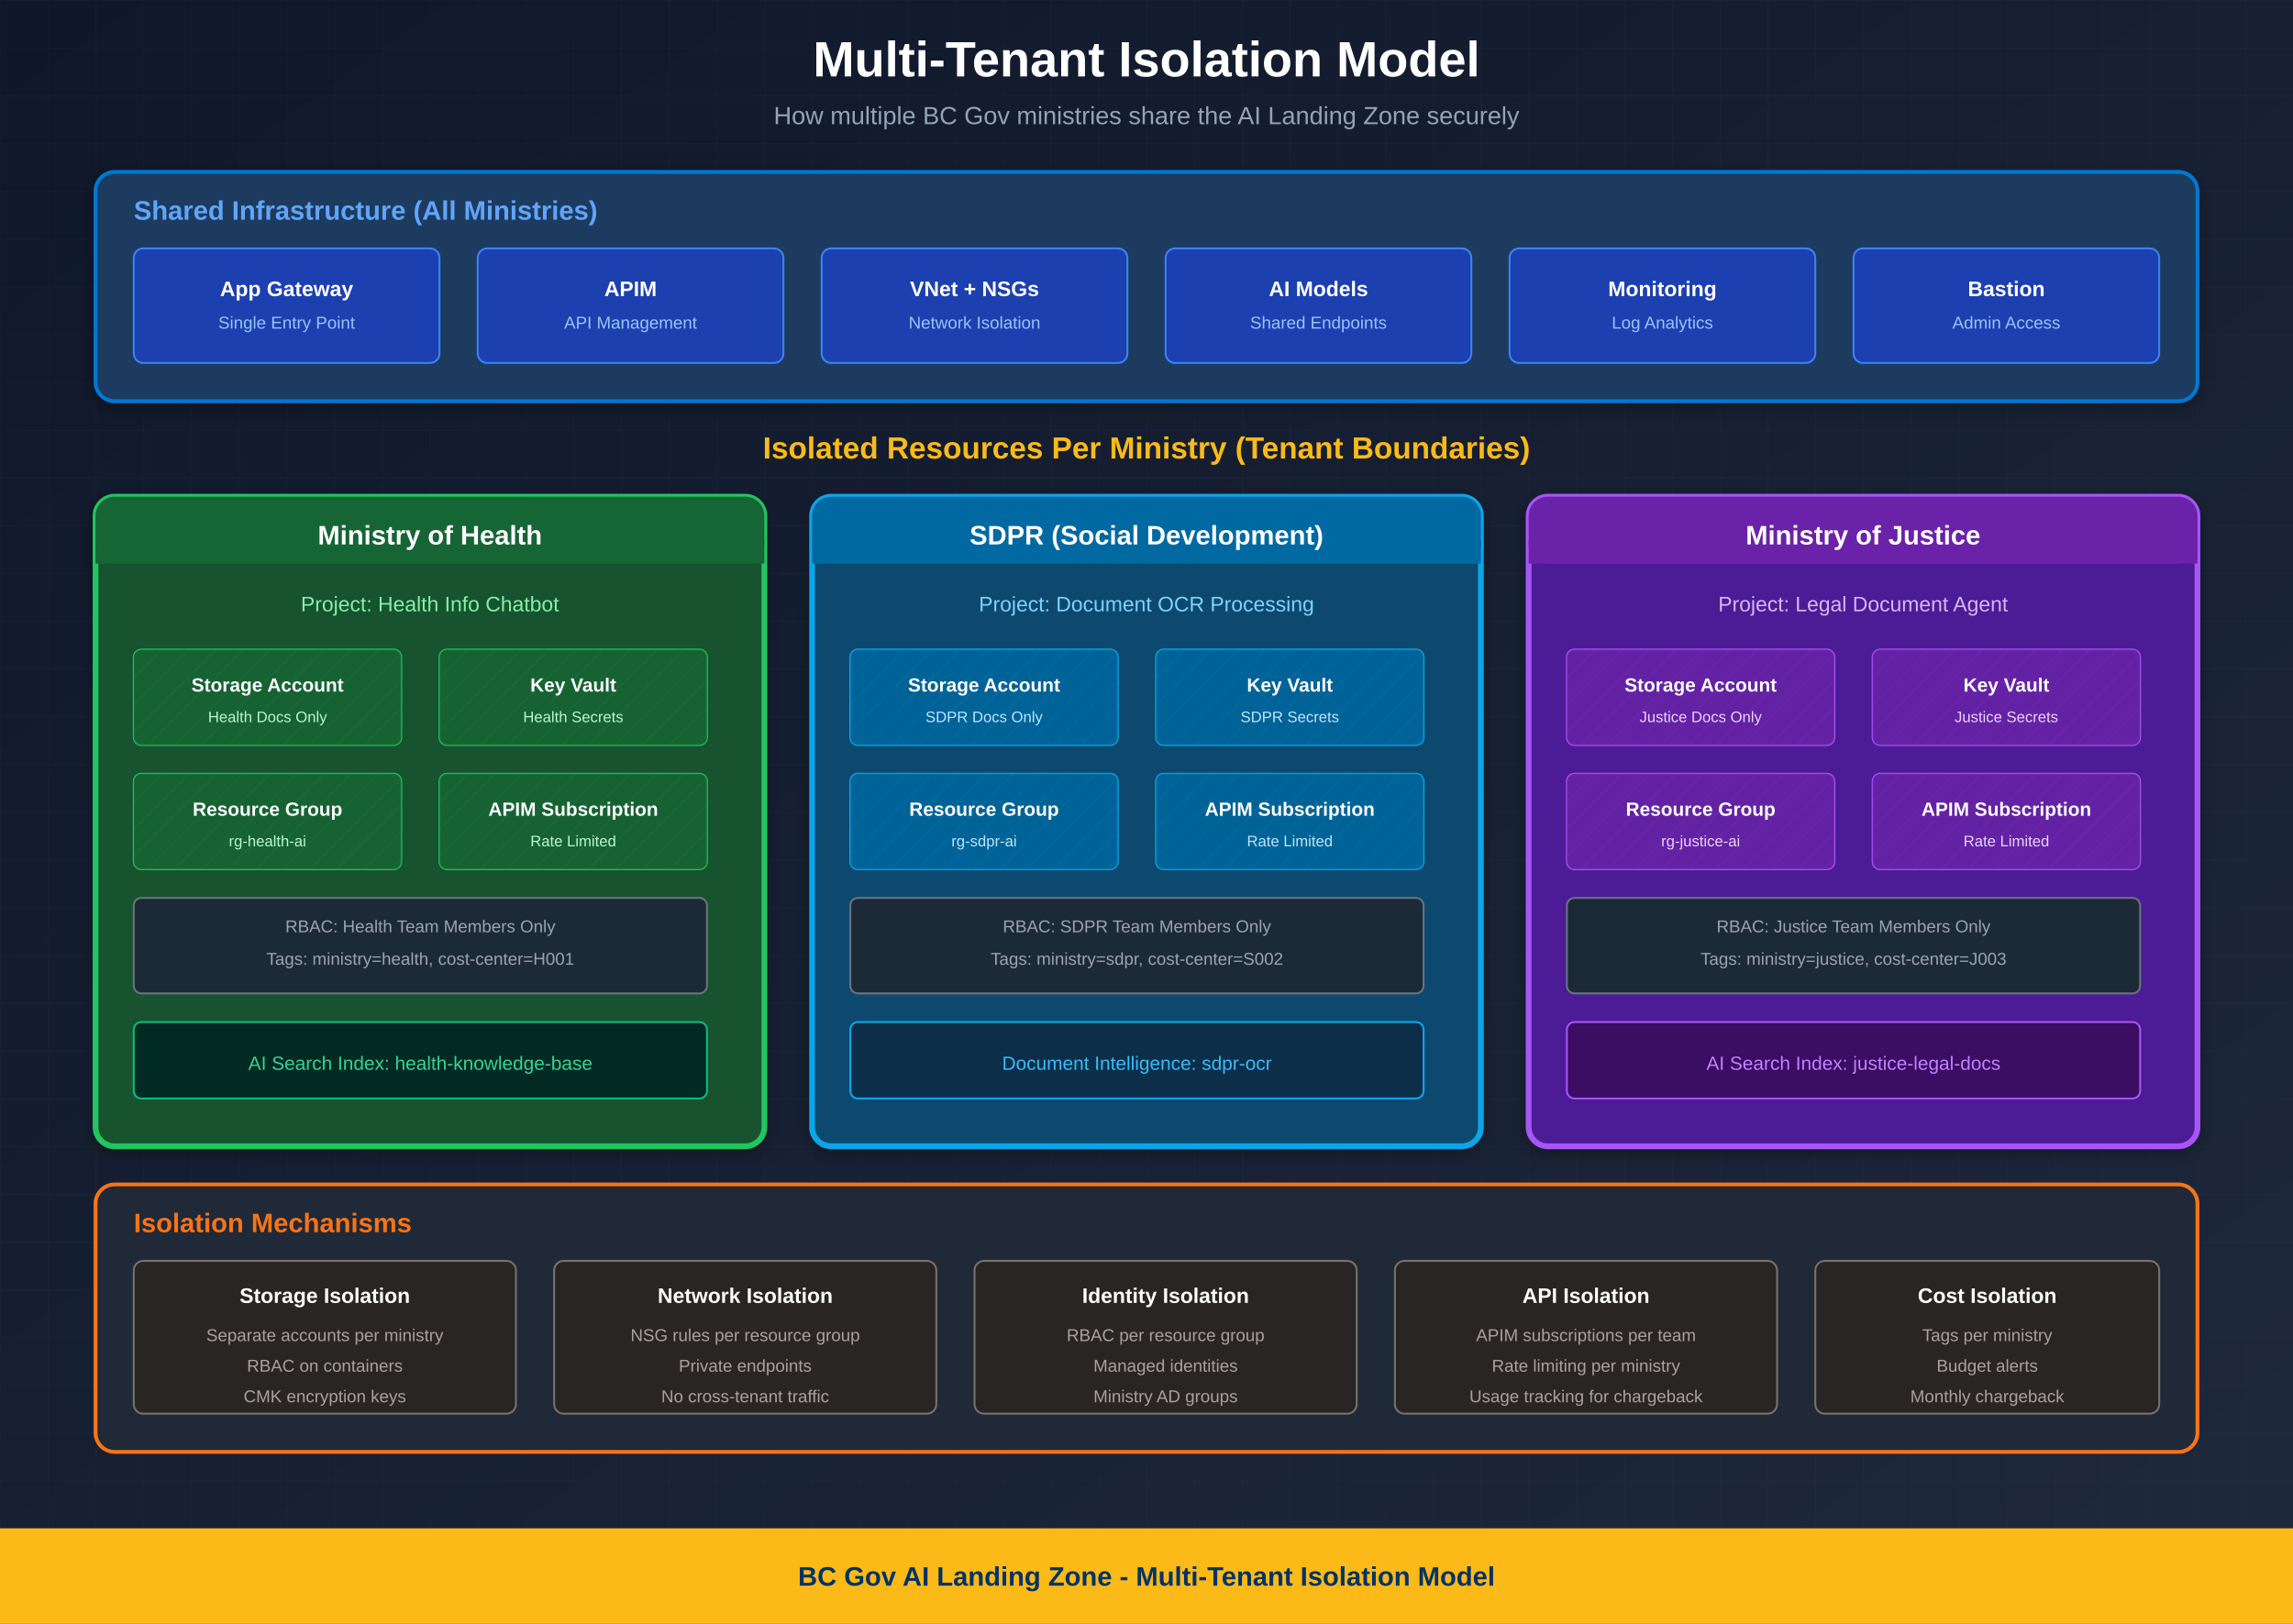
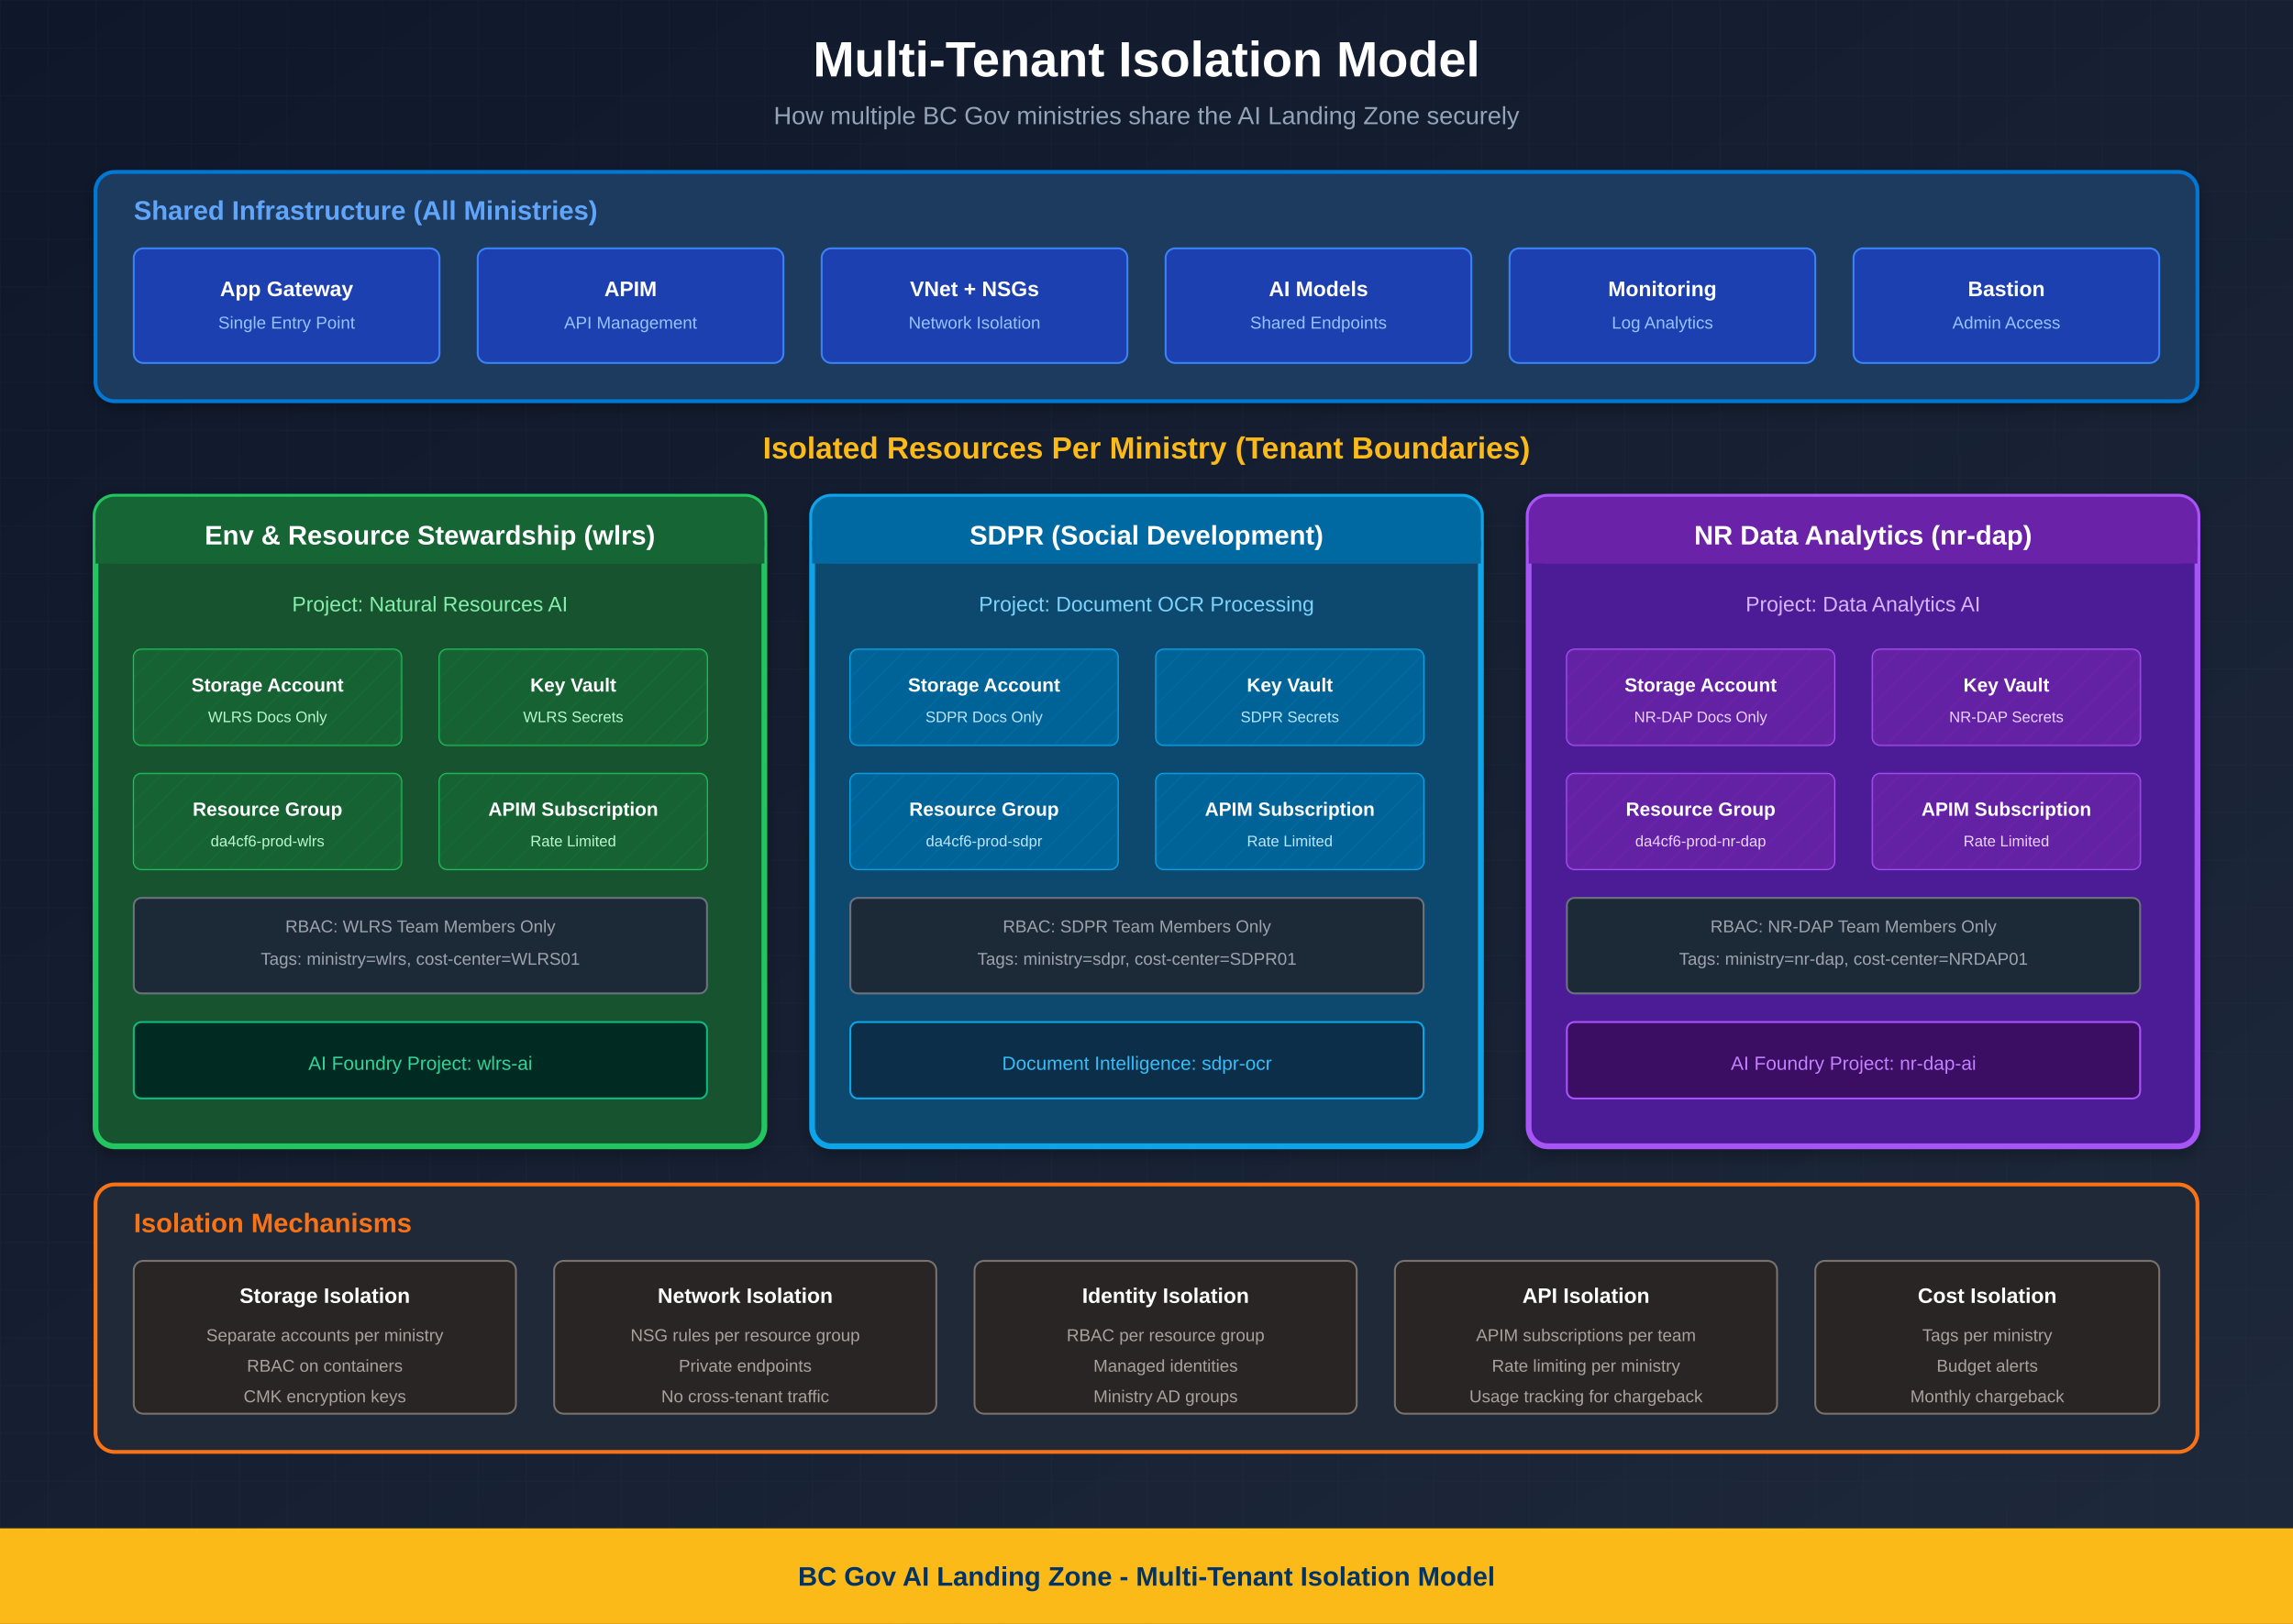
<svg xmlns="http://www.w3.org/2000/svg" viewBox="0 0 1200 850">
  <defs>
    <linearGradient id="bgGrad" x1="0%" y1="0%" x2="100%" y2="100%">
      <stop offset="0%" style="stop-color:#0f172a" />
      <stop offset="100%" style="stop-color:#1e293b" />
    </linearGradient>
    <filter id="shadow">
      <feDropShadow dx="0" dy="3" stdDeviation="4" flood-opacity="0.3" />
    </filter>
    <pattern id="stripes-a" patternUnits="userSpaceOnUse" width="10" height="10" patternTransform="rotate(45)">
      <line x1="0" y="0" x2="0" y2="10" stroke="#22c55e" stroke-width="2" opacity="0.3" />
    </pattern>
    <pattern id="stripes-b" patternUnits="userSpaceOnUse" width="10" height="10" patternTransform="rotate(45)">
      <line x1="0" y="0" x2="0" y2="10" stroke="#0ea5e9" stroke-width="2" opacity="0.3" />
    </pattern>
    <pattern id="stripes-c" patternUnits="userSpaceOnUse" width="10" height="10" patternTransform="rotate(45)">
      <line x1="0" y="0" x2="0" y2="10" stroke="#a855f7" stroke-width="2" opacity="0.3" />
    </pattern>
  </defs>
  <rect width="1200" height="850" fill="url(#bgGrad)" />
  <pattern id="grid" width="25" height="25" patternUnits="userSpaceOnUse">
    <path d="M 25 0 L 0 0 0 25" fill="none" stroke="#334155" stroke-width="0.5" opacity="0.2" />
  </pattern>
  <rect width="1200" height="850" fill="url(#grid)" />
  <text x="600" y="40" text-anchor="middle" font-family="Arial, sans-serif" font-size="26" font-weight="bold" fill="white">Multi-Tenant Isolation Model</text>
  <text x="600" y="65" text-anchor="middle" font-family="Arial, sans-serif" font-size="13" fill="#94a3b8">How multiple BC Gov ministries share the AI Landing Zone securely</text>
  <g filter="url(#shadow)">
    <rect x="50" y="90" width="1100" height="120" rx="10" fill="#1e3a5f" stroke="#0078d4" stroke-width="2" />
    <text x="70" y="115" font-family="Arial, sans-serif" font-size="14" font-weight="bold" fill="#60a5fa">Shared Infrastructure (All Ministries)</text>
    <g transform="translate(70, 130)">
      <rect x="0" y="0" width="160" height="60" rx="5" fill="#1e40af" stroke="#3b82f6" stroke-width="1" />
      <text x="80" y="25" text-anchor="middle" font-family="Arial, sans-serif" font-size="11" font-weight="bold" fill="white">App Gateway</text>
      <text x="80" y="42" text-anchor="middle" font-family="Arial, sans-serif" font-size="9" fill="#93c5fd">Single Entry Point</text>
    </g>
    <g transform="translate(250, 130)">
      <rect x="0" y="0" width="160" height="60" rx="5" fill="#1e40af" stroke="#3b82f6" stroke-width="1" />
      <text x="80" y="25" text-anchor="middle" font-family="Arial, sans-serif" font-size="11" font-weight="bold" fill="white">APIM</text>
      <text x="80" y="42" text-anchor="middle" font-family="Arial, sans-serif" font-size="9" fill="#93c5fd">API Management</text>
    </g>
    <g transform="translate(430, 130)">
      <rect x="0" y="0" width="160" height="60" rx="5" fill="#1e40af" stroke="#3b82f6" stroke-width="1" />
      <text x="80" y="25" text-anchor="middle" font-family="Arial, sans-serif" font-size="11" font-weight="bold" fill="white">VNet + NSGs</text>
      <text x="80" y="42" text-anchor="middle" font-family="Arial, sans-serif" font-size="9" fill="#93c5fd">Network Isolation</text>
    </g>
    <g transform="translate(610, 130)">
      <rect x="0" y="0" width="160" height="60" rx="5" fill="#1e40af" stroke="#3b82f6" stroke-width="1" />
      <text x="80" y="25" text-anchor="middle" font-family="Arial, sans-serif" font-size="11" font-weight="bold" fill="white">AI Models</text>
      <text x="80" y="42" text-anchor="middle" font-family="Arial, sans-serif" font-size="9" fill="#93c5fd">Shared Endpoints</text>
    </g>
    <g transform="translate(790, 130)">
      <rect x="0" y="0" width="160" height="60" rx="5" fill="#1e40af" stroke="#3b82f6" stroke-width="1" />
      <text x="80" y="25" text-anchor="middle" font-family="Arial, sans-serif" font-size="11" font-weight="bold" fill="white">Monitoring</text>
      <text x="80" y="42" text-anchor="middle" font-family="Arial, sans-serif" font-size="9" fill="#93c5fd">Log Analytics</text>
    </g>
    <g transform="translate(970, 130)">
      <rect x="0" y="0" width="160" height="60" rx="5" fill="#1e40af" stroke="#3b82f6" stroke-width="1" />
      <text x="80" y="25" text-anchor="middle" font-family="Arial, sans-serif" font-size="11" font-weight="bold" fill="white">Bastion</text>
      <text x="80" y="42" text-anchor="middle" font-family="Arial, sans-serif" font-size="9" fill="#93c5fd">Admin Access</text>
    </g>
  </g>
  <text x="600" y="240" text-anchor="middle" font-family="Arial, sans-serif" font-size="16" font-weight="bold" fill="#fcba19">Isolated Resources Per Ministry (Tenant Boundaries)</text>
  <g filter="url(#shadow)">
    <rect x="50" y="260" width="350" height="340" rx="10" fill="#14532d" stroke="#22c55e" stroke-width="3" />
    <rect x="50" y="260" width="350" height="35" rx="10" fill="#166534" />
    <rect x="50" y="283" width="350" height="12" fill="#166534" />
-     <text x="225" y="285" text-anchor="middle" font-family="Arial, sans-serif" font-size="14" font-weight="bold" fill="white">Ministry of Health</text>
-     <text x="225" y="320" text-anchor="middle" font-family="Arial, sans-serif" font-size="11" fill="#86efac">Project: Health Info Chatbot</text>
+     <text x="225" y="285" text-anchor="middle" font-family="Arial, sans-serif" font-size="14" font-weight="bold" fill="white">Env &amp; Resource Stewardship (wlrs)</text>
+     <text x="225" y="320" text-anchor="middle" font-family="Arial, sans-serif" font-size="11" fill="#86efac">Project: Natural Resources AI</text>
    <g transform="translate(70, 340)">
      <rect x="0" y="0" width="140" height="50" rx="4" fill="url(#stripes-a)" stroke="#22c55e" stroke-width="1" />
      <rect x="0" y="0" width="140" height="50" rx="4" fill="#166534" fill-opacity="0.8" />
      <text x="70" y="22" text-anchor="middle" font-family="Arial, sans-serif" font-size="10" font-weight="bold" fill="white">Storage Account</text>
-       <text x="70" y="38" text-anchor="middle" font-family="Arial, sans-serif" font-size="8" fill="#bbf7d0">Health Docs Only</text>
+       <text x="70" y="38" text-anchor="middle" font-family="Arial, sans-serif" font-size="8" fill="#bbf7d0">WLRS Docs Only</text>
    </g>
    <g transform="translate(230, 340)">
      <rect x="0" y="0" width="140" height="50" rx="4" fill="url(#stripes-a)" stroke="#22c55e" stroke-width="1" />
      <rect x="0" y="0" width="140" height="50" rx="4" fill="#166534" fill-opacity="0.8" />
      <text x="70" y="22" text-anchor="middle" font-family="Arial, sans-serif" font-size="10" font-weight="bold" fill="white">Key Vault</text>
-       <text x="70" y="38" text-anchor="middle" font-family="Arial, sans-serif" font-size="8" fill="#bbf7d0">Health Secrets</text>
+       <text x="70" y="38" text-anchor="middle" font-family="Arial, sans-serif" font-size="8" fill="#bbf7d0">WLRS Secrets</text>
    </g>
    <g transform="translate(70, 405)">
      <rect x="0" y="0" width="140" height="50" rx="4" fill="url(#stripes-a)" stroke="#22c55e" stroke-width="1" />
      <rect x="0" y="0" width="140" height="50" rx="4" fill="#166534" fill-opacity="0.8" />
      <text x="70" y="22" text-anchor="middle" font-family="Arial, sans-serif" font-size="10" font-weight="bold" fill="white">Resource Group</text>
-       <text x="70" y="38" text-anchor="middle" font-family="Arial, sans-serif" font-size="8" fill="#bbf7d0">rg-health-ai</text>
+       <text x="70" y="38" text-anchor="middle" font-family="Arial, sans-serif" font-size="8" fill="#bbf7d0">da4cf6-prod-wlrs</text>
    </g>
    <g transform="translate(230, 405)">
      <rect x="0" y="0" width="140" height="50" rx="4" fill="url(#stripes-a)" stroke="#22c55e" stroke-width="1" />
      <rect x="0" y="0" width="140" height="50" rx="4" fill="#166534" fill-opacity="0.8" />
      <text x="70" y="22" text-anchor="middle" font-family="Arial, sans-serif" font-size="10" font-weight="bold" fill="white">APIM Subscription</text>
      <text x="70" y="38" text-anchor="middle" font-family="Arial, sans-serif" font-size="8" fill="#bbf7d0">Rate Limited</text>
    </g>
    <g transform="translate(70, 470)">
      <rect x="0" y="0" width="300" height="50" rx="4" fill="#1f2937" stroke="#6b7280" stroke-width="1" />
-       <text x="150" y="18" text-anchor="middle" font-family="Arial, sans-serif" font-size="9" fill="#9ca3af">RBAC: Health Team Members Only</text>
-       <text x="150" y="35" text-anchor="middle" font-family="Arial, sans-serif" font-size="9" fill="#9ca3af">Tags: ministry=health, cost-center=H001</text>
+       <text x="150" y="18" text-anchor="middle" font-family="Arial, sans-serif" font-size="9" fill="#9ca3af">RBAC: WLRS Team Members Only</text>
+       <text x="150" y="35" text-anchor="middle" font-family="Arial, sans-serif" font-size="9" fill="#9ca3af">Tags: ministry=wlrs, cost-center=WLRS01</text>
    </g>
    <g transform="translate(70, 535)">
      <rect x="0" y="0" width="300" height="40" rx="4" fill="#022c22" stroke="#10b981" stroke-width="1" />
-       <text x="150" y="25" text-anchor="middle" font-family="Arial, sans-serif" font-size="10" fill="#34d399">AI Search Index: health-knowledge-base</text>
+       <text x="150" y="25" text-anchor="middle" font-family="Arial, sans-serif" font-size="10" fill="#34d399">AI Foundry Project: wlrs-ai</text>
    </g>
  </g>
  <g filter="url(#shadow)">
    <rect x="425" y="260" width="350" height="340" rx="10" fill="#0c4a6e" stroke="#0ea5e9" stroke-width="3" />
    <rect x="425" y="260" width="350" height="35" rx="10" fill="#0369a1" />
    <rect x="425" y="283" width="350" height="12" fill="#0369a1" />
    <text x="600" y="285" text-anchor="middle" font-family="Arial, sans-serif" font-size="14" font-weight="bold" fill="white">SDPR (Social Development)</text>
    <text x="600" y="320" text-anchor="middle" font-family="Arial, sans-serif" font-size="11" fill="#7dd3fc">Project: Document OCR Processing</text>
    <g transform="translate(445, 340)">
      <rect x="0" y="0" width="140" height="50" rx="4" fill="url(#stripes-b)" stroke="#0ea5e9" stroke-width="1" />
      <rect x="0" y="0" width="140" height="50" rx="4" fill="#0369a1" fill-opacity="0.8" />
      <text x="70" y="22" text-anchor="middle" font-family="Arial, sans-serif" font-size="10" font-weight="bold" fill="white">Storage Account</text>
      <text x="70" y="38" text-anchor="middle" font-family="Arial, sans-serif" font-size="8" fill="#bae6fd">SDPR Docs Only</text>
    </g>
    <g transform="translate(605, 340)">
      <rect x="0" y="0" width="140" height="50" rx="4" fill="url(#stripes-b)" stroke="#0ea5e9" stroke-width="1" />
      <rect x="0" y="0" width="140" height="50" rx="4" fill="#0369a1" fill-opacity="0.8" />
      <text x="70" y="22" text-anchor="middle" font-family="Arial, sans-serif" font-size="10" font-weight="bold" fill="white">Key Vault</text>
      <text x="70" y="38" text-anchor="middle" font-family="Arial, sans-serif" font-size="8" fill="#bae6fd">SDPR Secrets</text>
    </g>
    <g transform="translate(445, 405)">
      <rect x="0" y="0" width="140" height="50" rx="4" fill="url(#stripes-b)" stroke="#0ea5e9" stroke-width="1" />
      <rect x="0" y="0" width="140" height="50" rx="4" fill="#0369a1" fill-opacity="0.8" />
      <text x="70" y="22" text-anchor="middle" font-family="Arial, sans-serif" font-size="10" font-weight="bold" fill="white">Resource Group</text>
-       <text x="70" y="38" text-anchor="middle" font-family="Arial, sans-serif" font-size="8" fill="#bae6fd">rg-sdpr-ai</text>
+       <text x="70" y="38" text-anchor="middle" font-family="Arial, sans-serif" font-size="8" fill="#bae6fd">da4cf6-prod-sdpr</text>
    </g>
    <g transform="translate(605, 405)">
      <rect x="0" y="0" width="140" height="50" rx="4" fill="url(#stripes-b)" stroke="#0ea5e9" stroke-width="1" />
      <rect x="0" y="0" width="140" height="50" rx="4" fill="#0369a1" fill-opacity="0.8" />
      <text x="70" y="22" text-anchor="middle" font-family="Arial, sans-serif" font-size="10" font-weight="bold" fill="white">APIM Subscription</text>
      <text x="70" y="38" text-anchor="middle" font-family="Arial, sans-serif" font-size="8" fill="#bae6fd">Rate Limited</text>
    </g>
    <g transform="translate(445, 470)">
      <rect x="0" y="0" width="300" height="50" rx="4" fill="#1f2937" stroke="#6b7280" stroke-width="1" />
      <text x="150" y="18" text-anchor="middle" font-family="Arial, sans-serif" font-size="9" fill="#9ca3af">RBAC: SDPR Team Members Only</text>
-       <text x="150" y="35" text-anchor="middle" font-family="Arial, sans-serif" font-size="9" fill="#9ca3af">Tags: ministry=sdpr, cost-center=S002</text>
+       <text x="150" y="35" text-anchor="middle" font-family="Arial, sans-serif" font-size="9" fill="#9ca3af">Tags: ministry=sdpr, cost-center=SDPR01</text>
    </g>
    <g transform="translate(445, 535)">
      <rect x="0" y="0" width="300" height="40" rx="4" fill="#082f49" stroke="#0ea5e9" stroke-width="1" />
      <text x="150" y="25" text-anchor="middle" font-family="Arial, sans-serif" font-size="10" fill="#38bdf8">Document Intelligence: sdpr-ocr</text>
    </g>
  </g>
  <g filter="url(#shadow)">
    <rect x="800" y="260" width="350" height="340" rx="10" fill="#4c1d95" stroke="#a855f7" stroke-width="3" />
    <rect x="800" y="260" width="350" height="35" rx="10" fill="#6b21a8" />
    <rect x="800" y="283" width="350" height="12" fill="#6b21a8" />
-     <text x="975" y="285" text-anchor="middle" font-family="Arial, sans-serif" font-size="14" font-weight="bold" fill="white">Ministry of Justice</text>
-     <text x="975" y="320" text-anchor="middle" font-family="Arial, sans-serif" font-size="11" fill="#d8b4fe">Project: Legal Document Agent</text>
+     <text x="975" y="285" text-anchor="middle" font-family="Arial, sans-serif" font-size="14" font-weight="bold" fill="white">NR Data Analytics (nr-dap)</text>
+     <text x="975" y="320" text-anchor="middle" font-family="Arial, sans-serif" font-size="11" fill="#d8b4fe">Project: Data Analytics AI</text>
    <g transform="translate(820, 340)">
      <rect x="0" y="0" width="140" height="50" rx="4" fill="url(#stripes-c)" stroke="#a855f7" stroke-width="1" />
      <rect x="0" y="0" width="140" height="50" rx="4" fill="#6b21a8" fill-opacity="0.8" />
      <text x="70" y="22" text-anchor="middle" font-family="Arial, sans-serif" font-size="10" font-weight="bold" fill="white">Storage Account</text>
-       <text x="70" y="38" text-anchor="middle" font-family="Arial, sans-serif" font-size="8" fill="#e9d5ff">Justice Docs Only</text>
+       <text x="70" y="38" text-anchor="middle" font-family="Arial, sans-serif" font-size="8" fill="#e9d5ff">NR-DAP Docs Only</text>
    </g>
    <g transform="translate(980, 340)">
      <rect x="0" y="0" width="140" height="50" rx="4" fill="url(#stripes-c)" stroke="#a855f7" stroke-width="1" />
      <rect x="0" y="0" width="140" height="50" rx="4" fill="#6b21a8" fill-opacity="0.8" />
      <text x="70" y="22" text-anchor="middle" font-family="Arial, sans-serif" font-size="10" font-weight="bold" fill="white">Key Vault</text>
-       <text x="70" y="38" text-anchor="middle" font-family="Arial, sans-serif" font-size="8" fill="#e9d5ff">Justice Secrets</text>
+       <text x="70" y="38" text-anchor="middle" font-family="Arial, sans-serif" font-size="8" fill="#e9d5ff">NR-DAP Secrets</text>
    </g>
    <g transform="translate(820, 405)">
      <rect x="0" y="0" width="140" height="50" rx="4" fill="url(#stripes-c)" stroke="#a855f7" stroke-width="1" />
      <rect x="0" y="0" width="140" height="50" rx="4" fill="#6b21a8" fill-opacity="0.8" />
      <text x="70" y="22" text-anchor="middle" font-family="Arial, sans-serif" font-size="10" font-weight="bold" fill="white">Resource Group</text>
-       <text x="70" y="38" text-anchor="middle" font-family="Arial, sans-serif" font-size="8" fill="#e9d5ff">rg-justice-ai</text>
+       <text x="70" y="38" text-anchor="middle" font-family="Arial, sans-serif" font-size="8" fill="#e9d5ff">da4cf6-prod-nr-dap</text>
    </g>
    <g transform="translate(980, 405)">
      <rect x="0" y="0" width="140" height="50" rx="4" fill="url(#stripes-c)" stroke="#a855f7" stroke-width="1" />
      <rect x="0" y="0" width="140" height="50" rx="4" fill="#6b21a8" fill-opacity="0.8" />
      <text x="70" y="22" text-anchor="middle" font-family="Arial, sans-serif" font-size="10" font-weight="bold" fill="white">APIM Subscription</text>
      <text x="70" y="38" text-anchor="middle" font-family="Arial, sans-serif" font-size="8" fill="#e9d5ff">Rate Limited</text>
    </g>
    <g transform="translate(820, 470)">
      <rect x="0" y="0" width="300" height="50" rx="4" fill="#1f2937" stroke="#6b7280" stroke-width="1" />
-       <text x="150" y="18" text-anchor="middle" font-family="Arial, sans-serif" font-size="9" fill="#9ca3af">RBAC: Justice Team Members Only</text>
-       <text x="150" y="35" text-anchor="middle" font-family="Arial, sans-serif" font-size="9" fill="#9ca3af">Tags: ministry=justice, cost-center=J003</text>
+       <text x="150" y="18" text-anchor="middle" font-family="Arial, sans-serif" font-size="9" fill="#9ca3af">RBAC: NR-DAP Team Members Only</text>
+       <text x="150" y="35" text-anchor="middle" font-family="Arial, sans-serif" font-size="9" fill="#9ca3af">Tags: ministry=nr-dap, cost-center=NRDAP01</text>
    </g>
    <g transform="translate(820, 535)">
      <rect x="0" y="0" width="300" height="40" rx="4" fill="#3b0764" stroke="#a855f7" stroke-width="1" />
-       <text x="150" y="25" text-anchor="middle" font-family="Arial, sans-serif" font-size="10" fill="#c084fc">AI Search Index: justice-legal-docs</text>
+       <text x="150" y="25" text-anchor="middle" font-family="Arial, sans-serif" font-size="10" fill="#c084fc">AI Foundry Project: nr-dap-ai</text>
    </g>
  </g>
  <rect x="50" y="620" width="1100" height="140" rx="10" fill="#1f2937" stroke="#f97316" stroke-width="2" />
  <text x="70" y="645" font-family="Arial, sans-serif" font-size="14" font-weight="bold" fill="#f97316">Isolation Mechanisms</text>
  <g transform="translate(70, 660)">
    <rect x="0" y="0" width="200" height="80" rx="5" fill="#292524" stroke="#78716c" stroke-width="1" />
    <text x="100" y="22" text-anchor="middle" font-family="Arial, sans-serif" font-size="11" font-weight="bold" fill="white">Storage Isolation</text>
    <text x="100" y="42" text-anchor="middle" font-family="Arial, sans-serif" font-size="9" fill="#a8a29e">Separate accounts per ministry</text>
    <text x="100" y="58" text-anchor="middle" font-family="Arial, sans-serif" font-size="9" fill="#a8a29e">RBAC on containers</text>
    <text x="100" y="74" text-anchor="middle" font-family="Arial, sans-serif" font-size="9" fill="#a8a29e">CMK encryption keys</text>
  </g>
  <g transform="translate(290, 660)">
    <rect x="0" y="0" width="200" height="80" rx="5" fill="#292524" stroke="#78716c" stroke-width="1" />
    <text x="100" y="22" text-anchor="middle" font-family="Arial, sans-serif" font-size="11" font-weight="bold" fill="white">Network Isolation</text>
    <text x="100" y="42" text-anchor="middle" font-family="Arial, sans-serif" font-size="9" fill="#a8a29e">NSG rules per resource group</text>
    <text x="100" y="58" text-anchor="middle" font-family="Arial, sans-serif" font-size="9" fill="#a8a29e">Private endpoints</text>
    <text x="100" y="74" text-anchor="middle" font-family="Arial, sans-serif" font-size="9" fill="#a8a29e">No cross-tenant traffic</text>
  </g>
  <g transform="translate(510, 660)">
    <rect x="0" y="0" width="200" height="80" rx="5" fill="#292524" stroke="#78716c" stroke-width="1" />
    <text x="100" y="22" text-anchor="middle" font-family="Arial, sans-serif" font-size="11" font-weight="bold" fill="white">Identity Isolation</text>
    <text x="100" y="42" text-anchor="middle" font-family="Arial, sans-serif" font-size="9" fill="#a8a29e">RBAC per resource group</text>
    <text x="100" y="58" text-anchor="middle" font-family="Arial, sans-serif" font-size="9" fill="#a8a29e">Managed identities</text>
    <text x="100" y="74" text-anchor="middle" font-family="Arial, sans-serif" font-size="9" fill="#a8a29e">Ministry AD groups</text>
  </g>
  <g transform="translate(730, 660)">
    <rect x="0" y="0" width="200" height="80" rx="5" fill="#292524" stroke="#78716c" stroke-width="1" />
    <text x="100" y="22" text-anchor="middle" font-family="Arial, sans-serif" font-size="11" font-weight="bold" fill="white">API Isolation</text>
    <text x="100" y="42" text-anchor="middle" font-family="Arial, sans-serif" font-size="9" fill="#a8a29e">APIM subscriptions per team</text>
    <text x="100" y="58" text-anchor="middle" font-family="Arial, sans-serif" font-size="9" fill="#a8a29e">Rate limiting per ministry</text>
    <text x="100" y="74" text-anchor="middle" font-family="Arial, sans-serif" font-size="9" fill="#a8a29e">Usage tracking for chargeback</text>
  </g>
  <g transform="translate(950, 660)">
    <rect x="0" y="0" width="180" height="80" rx="5" fill="#292524" stroke="#78716c" stroke-width="1" />
    <text x="90" y="22" text-anchor="middle" font-family="Arial, sans-serif" font-size="11" font-weight="bold" fill="white">Cost Isolation</text>
    <text x="90" y="42" text-anchor="middle" font-family="Arial, sans-serif" font-size="9" fill="#a8a29e">Tags per ministry</text>
    <text x="90" y="58" text-anchor="middle" font-family="Arial, sans-serif" font-size="9" fill="#a8a29e">Budget alerts</text>
    <text x="90" y="74" text-anchor="middle" font-family="Arial, sans-serif" font-size="9" fill="#a8a29e">Monthly chargeback</text>
  </g>
  <rect x="0" y="800" width="1200" height="50" fill="#fcba19" />
  <text x="600" y="830" text-anchor="middle" font-family="Arial, sans-serif" font-size="14" font-weight="bold" fill="#003366">BC Gov AI Landing Zone - Multi-Tenant Isolation Model</text>
</svg>
